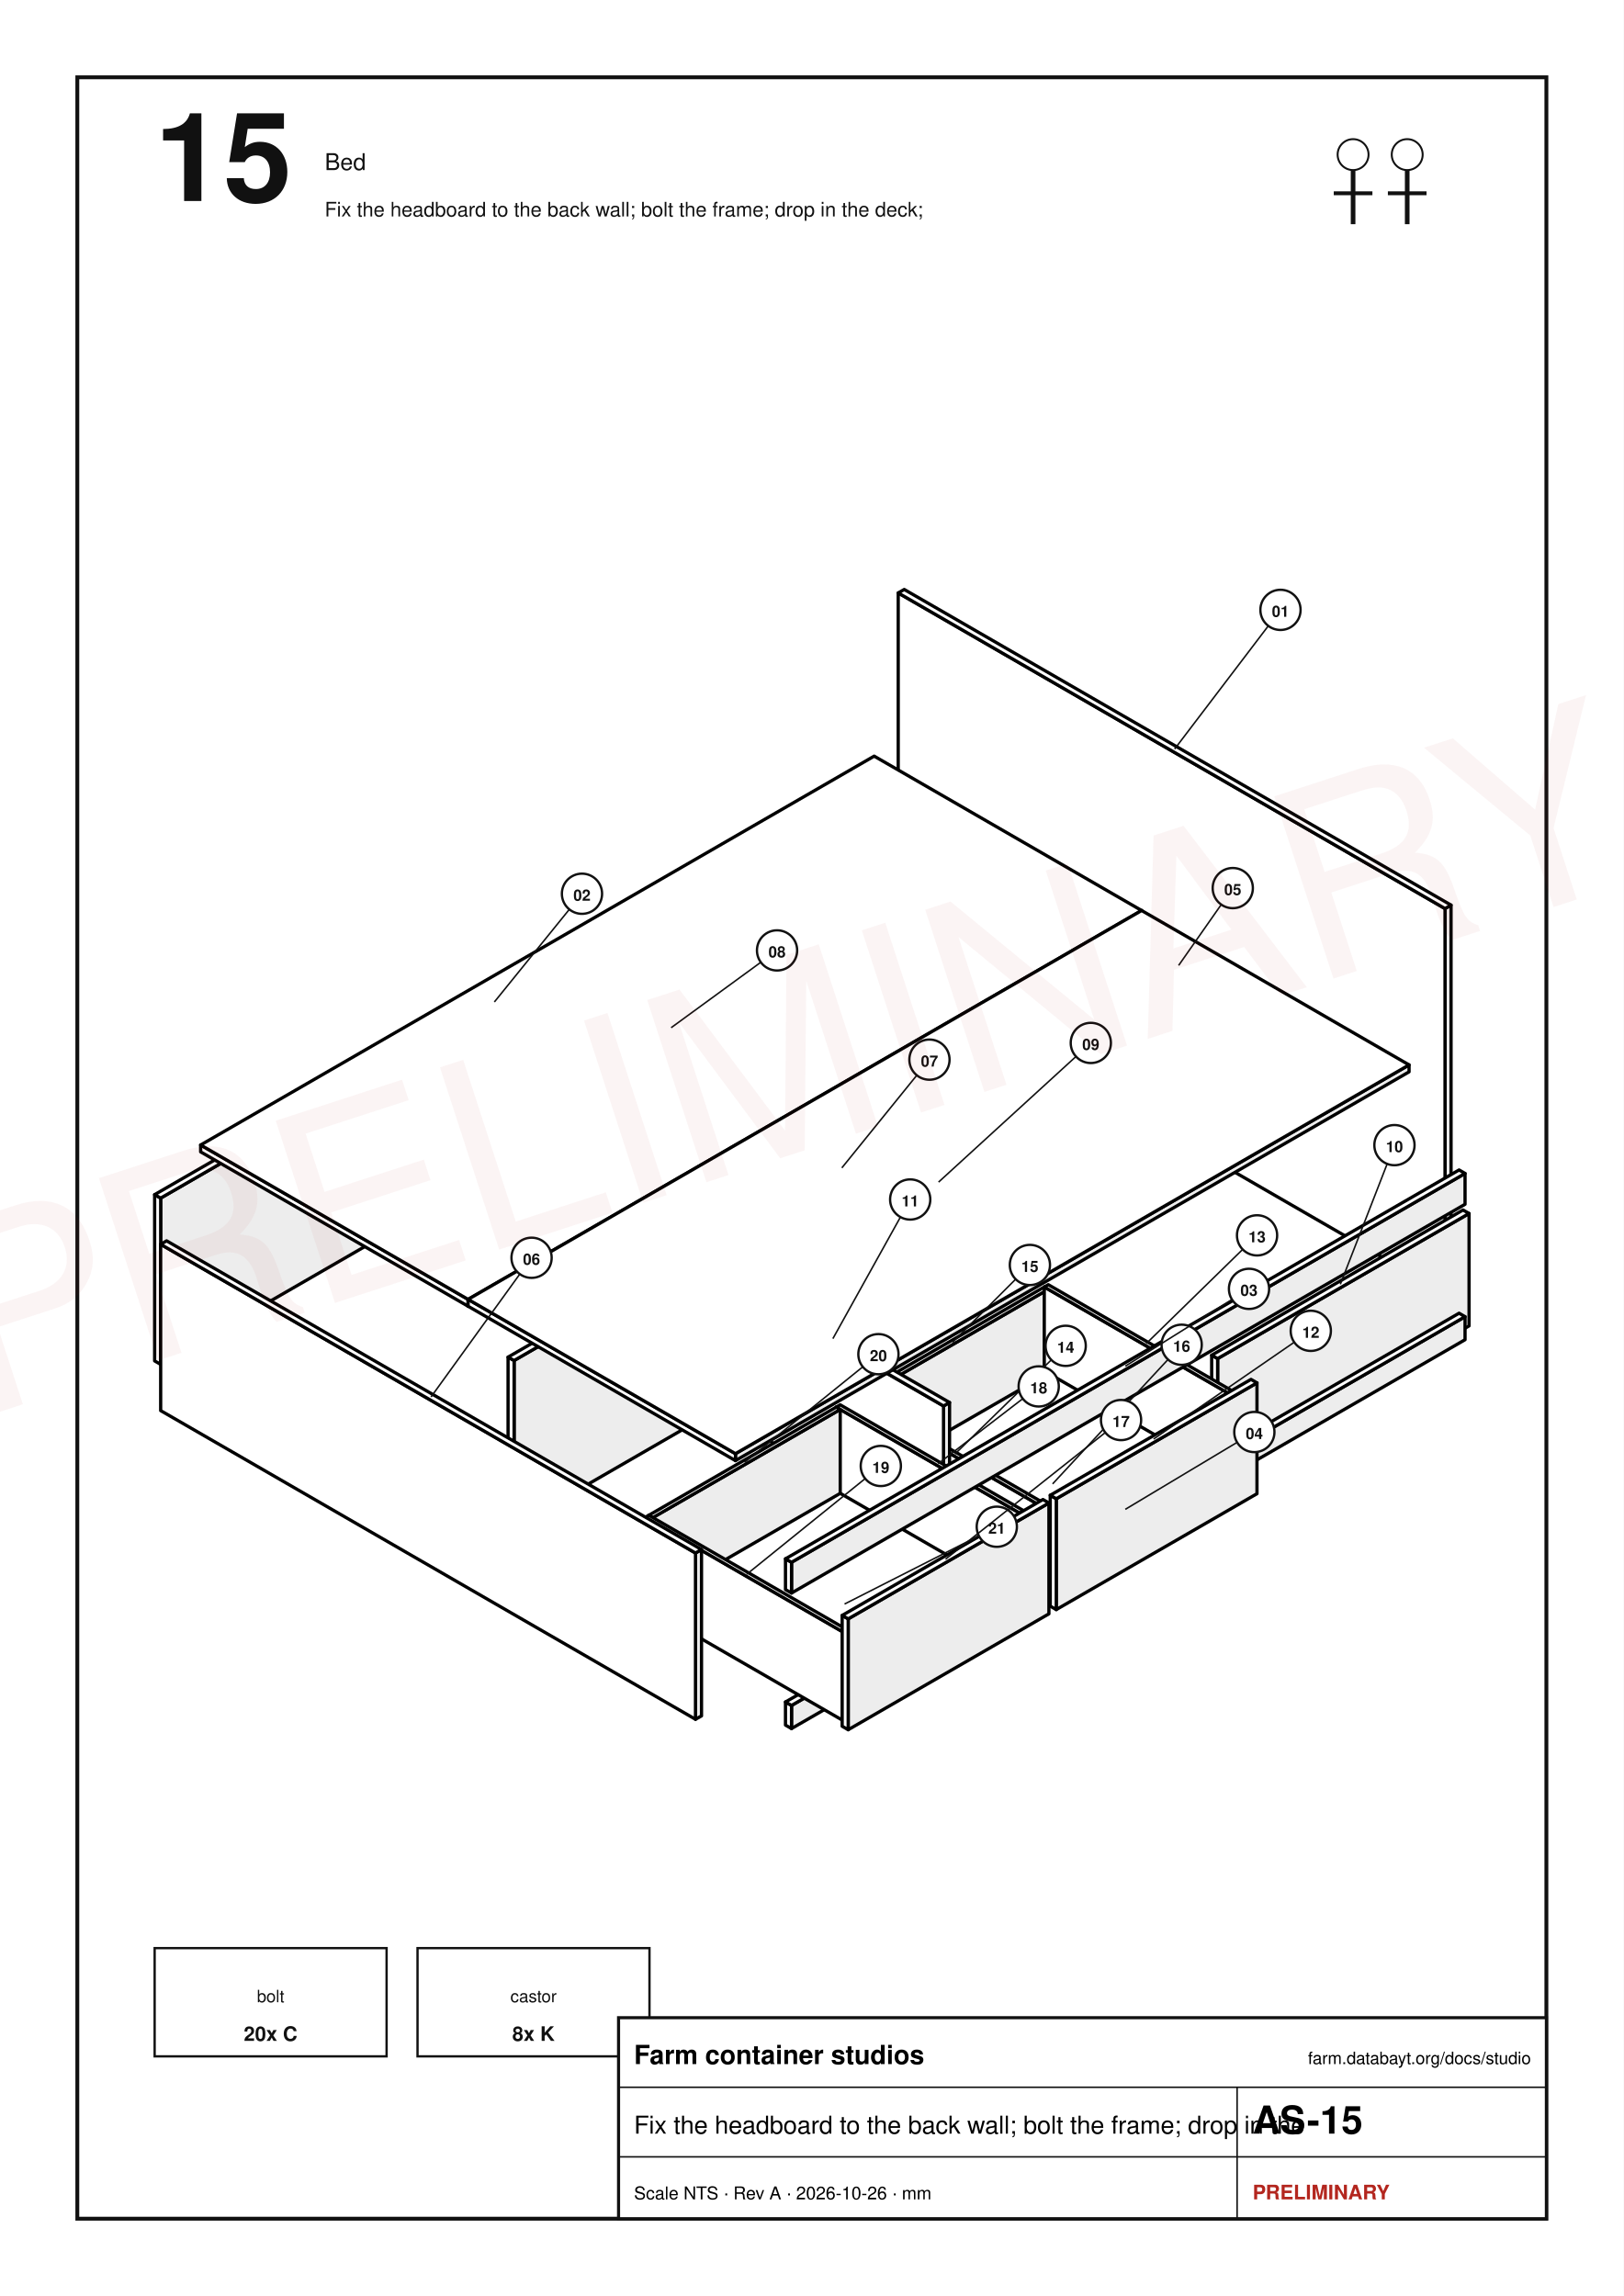
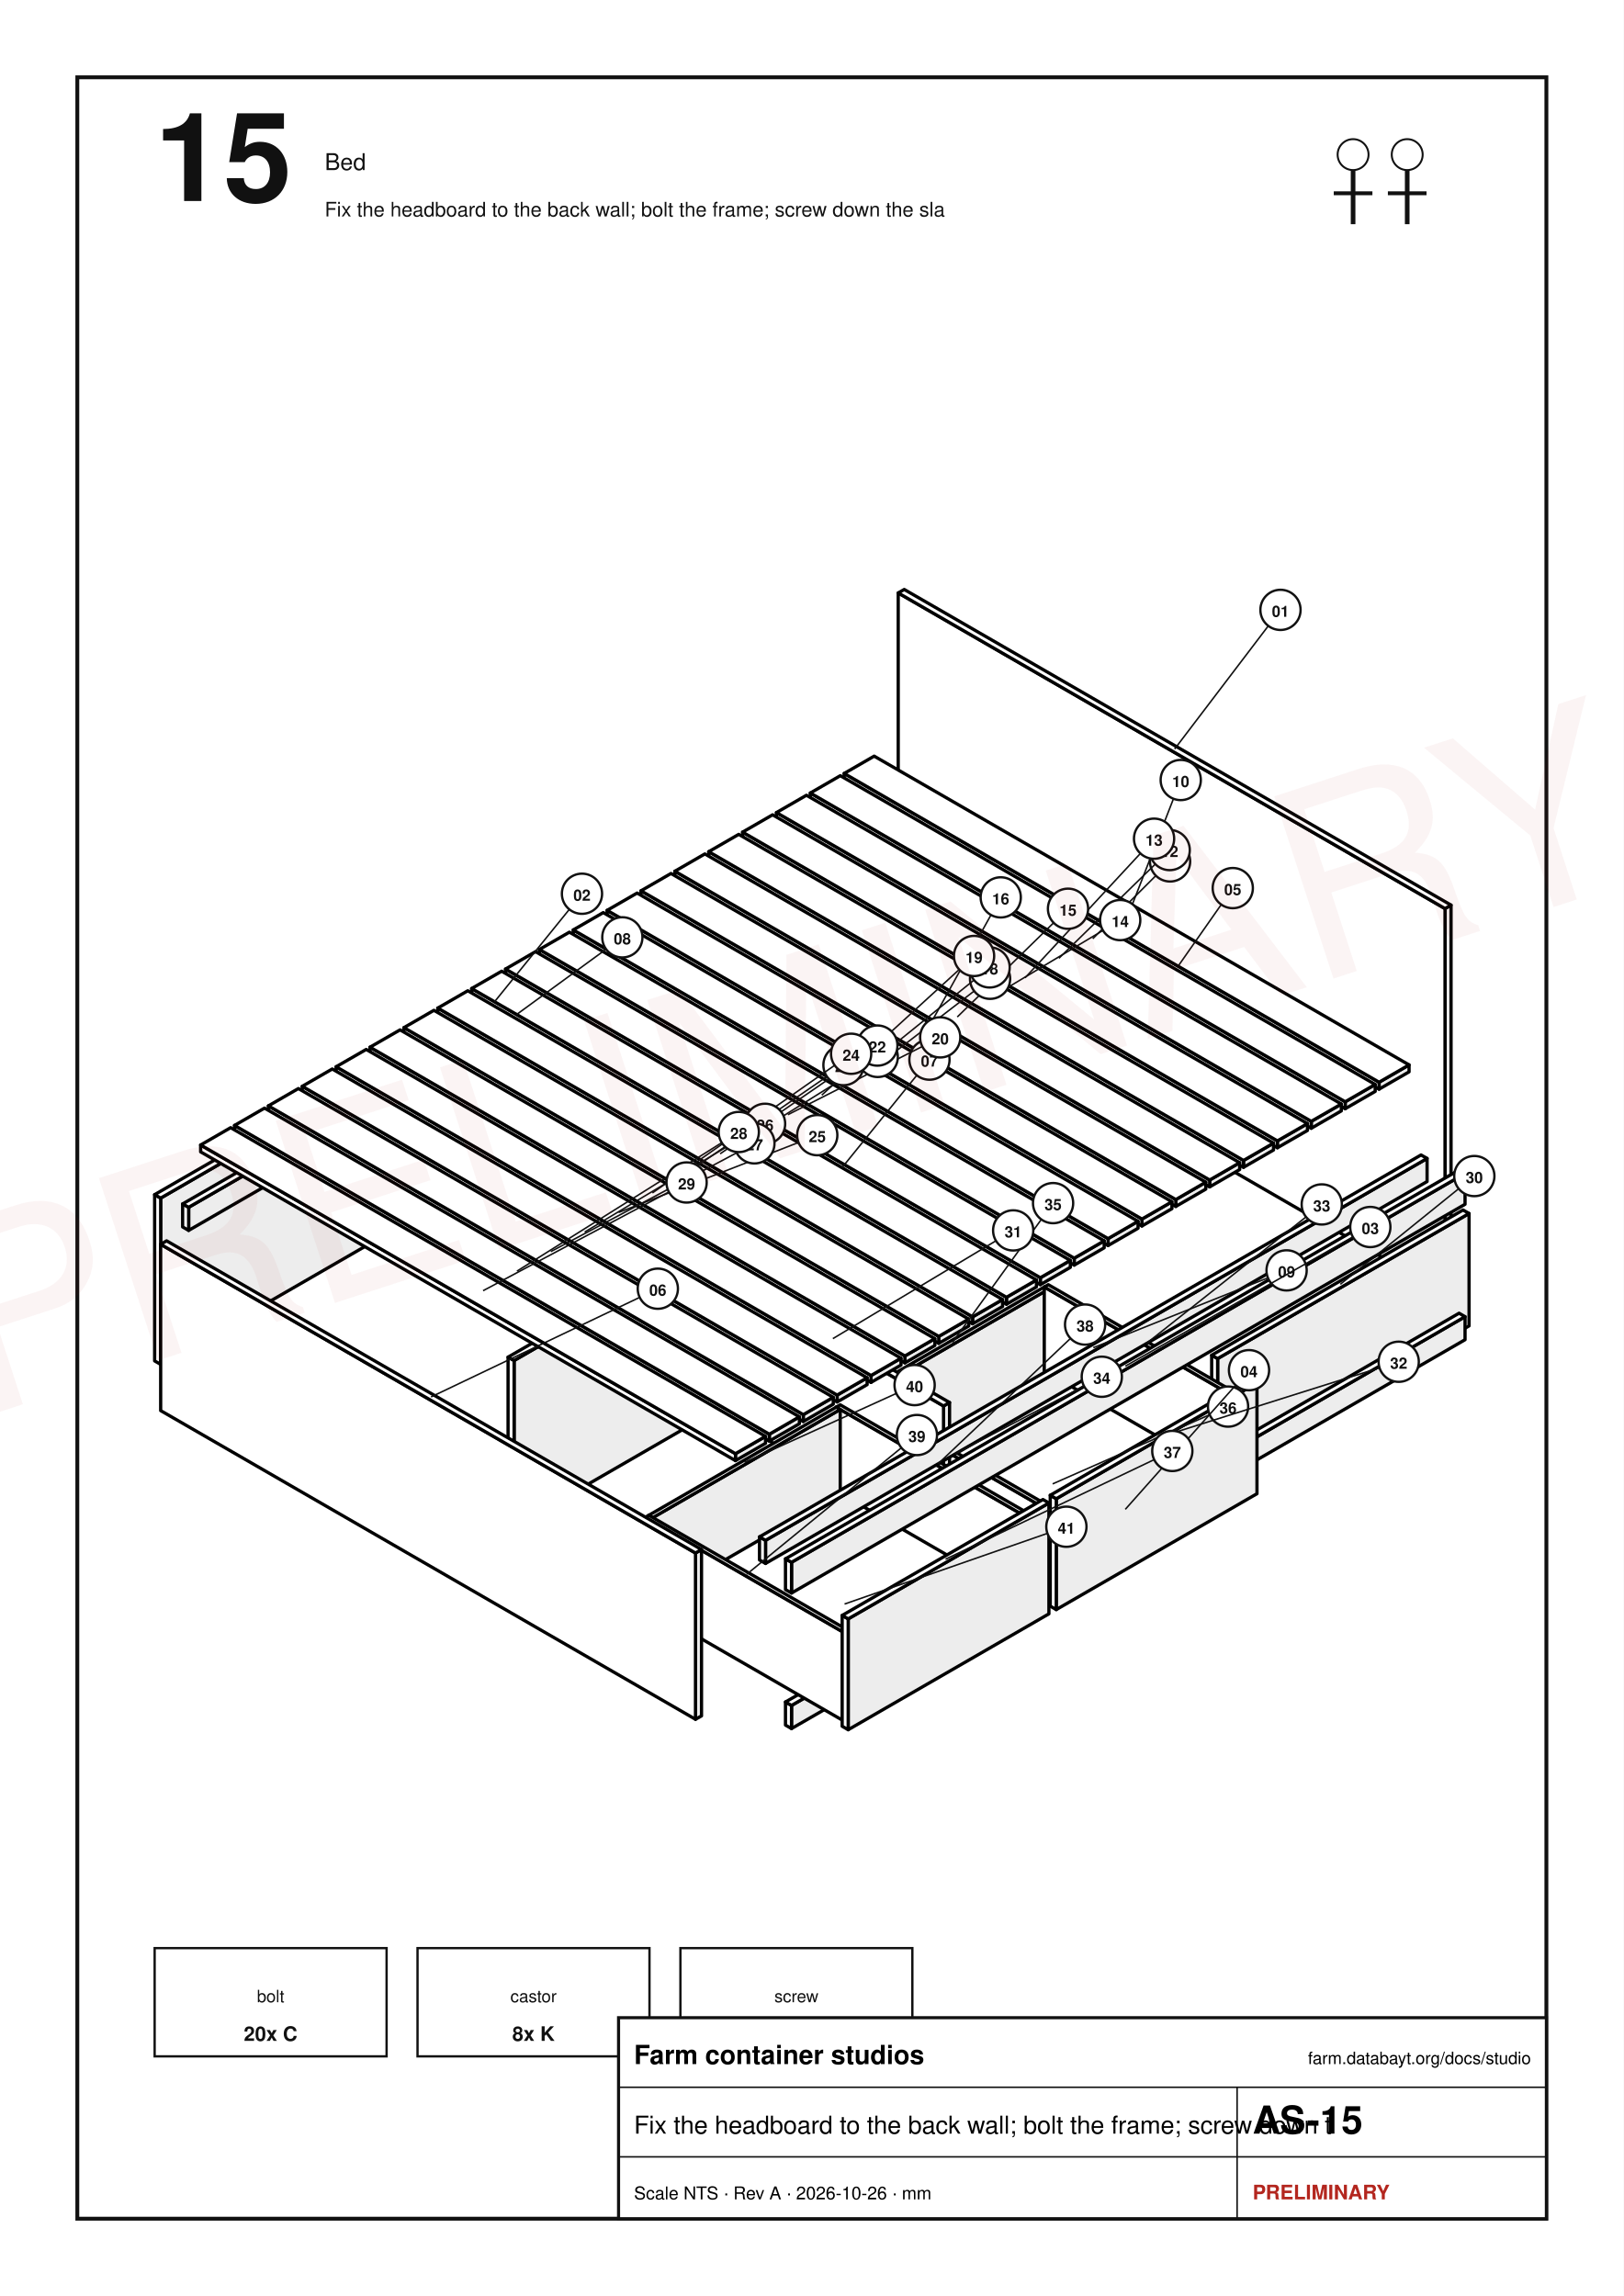
<svg xmlns="http://www.w3.org/2000/svg" width="210mm" height="297mm" viewBox="0 0 210 297" font-family="Helvetica, Arial, sans-serif">
  <rect x="0" y="0" width="210" height="297" fill="#fff" />
  <rect x="10" y="10" width="190" height="277" fill="none" stroke="#111" stroke-width="0.5" />
  <text x="20" y="26" font-size="16" text-anchor="start" font-weight="bold" fill="#111">15</text>
  <text x="42" y="22" font-size="3" text-anchor="start" font-weight="normal" fill="#111">Bed</text>
-   <text x="42" y="28" font-size="2.6" text-anchor="start" font-weight="normal" fill="#111">Fix the headboard to the back wall; bolt the frame; drop in the deck; </text>
+   <text x="42" y="28" font-size="2.6" text-anchor="start" font-weight="normal" fill="#111">Fix the headboard to the back wall; bolt the frame; screw down the sla</text>
  <circle cx="175" cy="20" r="2" fill="none" stroke="#111" stroke-width="0.25" />
  <line x1="175" y1="22" x2="175" y2="29" stroke="#111" stroke-width="0.6" />
  <line x1="172.5" y1="25" x2="177.5" y2="25" stroke="#111" stroke-width="0.5" />
  <circle cx="182" cy="20" r="2" fill="none" stroke="#111" stroke-width="0.25" />
  <line x1="182" y1="22" x2="182" y2="29" stroke="#111" stroke-width="0.6" />
  <line x1="179.5" y1="25" x2="184.5" y2="25" stroke="#111" stroke-width="0.5" />
  <polygon points="187.41,166.13 186.64,166.58 186.64,145.07 187.41,144.62" fill="#ededed" stroke="#000" stroke-width="0.42" stroke-linejoin="round" />
  <polygon points="117.46,126.65 186.64,166.58 186.64,145.07 117.46,105.13" fill="#ffffff" stroke="#000" stroke-width="0.42" stroke-linejoin="round" />
  <polygon points="118.24,104.68 187.41,144.62 186.64,145.07 117.46,105.13" fill="#ffffff" stroke="#000" stroke-width="0.42" stroke-linejoin="round" />
  <polygon points="107.89,126.2 20.78,176.49 20.78,154.98 107.89,104.68" fill="#ededed" stroke="#000" stroke-width="0.42" stroke-linejoin="round" />
  <polygon points="20,176.04 20.78,176.49 20.78,154.98 20,154.53" fill="#ffffff" stroke="#000" stroke-width="0.42" stroke-linejoin="round" />
  <polygon points="107.11,104.24 107.89,104.68 20.78,154.98 20,154.53" fill="#ffffff" stroke="#000" stroke-width="0.42" stroke-linejoin="round" />
  <polygon points="187.67,166.88 186.89,167.33 186.89,117.53 187.67,117.08" fill="#ededed" stroke="#000" stroke-width="0.42" stroke-linejoin="round" />
  <polygon points="116.17,126.5 186.89,167.33 186.89,117.53 116.17,76.7" fill="#ffffff" stroke="#000" stroke-width="0.42" stroke-linejoin="round" />
  <polygon points="116.95,76.25 187.67,117.08 186.89,117.53 116.17,76.7" fill="#ffffff" stroke="#000" stroke-width="0.42" stroke-linejoin="round" />
-   <polygon points="147.65,118.68 60.54,168.97 60.54,168.08 147.65,117.78" fill="#ededed" stroke="#000" stroke-width="0.42" stroke-linejoin="round" />
-   <polygon points="25.95,149 60.54,168.97 60.54,168.08 25.95,148.11" fill="#ffffff" stroke="#000" stroke-width="0.42" stroke-linejoin="round" />
-   <polygon points="113.06,97.81 147.65,117.78 60.54,168.08 25.95,148.11" fill="#ffffff" stroke="#000" stroke-width="0.42" stroke-linejoin="round" />
+   <polygon points="109.96,109.76 24.4,159.16 24.4,156.17 109.96,106.78" fill="#ededed" stroke="#000" stroke-width="0.42" stroke-linejoin="round" />
+   <polygon points="23.62,158.71 24.4,159.16 24.4,156.17 23.62,155.73" fill="#ffffff" stroke="#000" stroke-width="0.42" stroke-linejoin="round" />
+   <polygon points="109.18,106.33 109.96,106.78 24.4,156.17 23.62,155.73" fill="#ffffff" stroke="#000" stroke-width="0.42" stroke-linejoin="round" />
  <polygon points="152.05,148.11 66.49,197.51 66.49,175.99 152.05,126.6" fill="#ededed" stroke="#000" stroke-width="0.42" stroke-linejoin="round" />
  <polygon points="65.71,197.06 66.49,197.51 66.49,175.99 65.71,175.55" fill="#ffffff" stroke="#000" stroke-width="0.42" stroke-linejoin="round" />
  <polygon points="151.27,126.15 152.05,126.6 66.49,175.99 65.71,175.55" fill="#ffffff" stroke="#000" stroke-width="0.42" stroke-linejoin="round" />
+   <polygon points="182.24,138.65 178.36,140.89 178.36,139.99 182.24,137.75" fill="#ededed" stroke="#000" stroke-width="0.42" stroke-linejoin="round" />
+   <polygon points="109.18,100.95 178.36,140.89 178.36,139.99 109.18,100.05" fill="#ffffff" stroke="#000" stroke-width="0.42" stroke-linejoin="round" />
+   <polygon points="113.06,97.81 182.24,137.75 178.36,139.99 109.18,100.05" fill="#ffffff" stroke="#000" stroke-width="0.42" stroke-linejoin="round" />
+   <polygon points="177.86,141.18 173.98,143.42 173.98,142.52 177.86,140.28" fill="#ededed" stroke="#000" stroke-width="0.42" stroke-linejoin="round" />
+   <polygon points="104.8,103.48 173.98,143.42 173.98,142.52 104.8,102.58" fill="#ffffff" stroke="#000" stroke-width="0.42" stroke-linejoin="round" />
+   <polygon points="108.68,100.34 177.86,140.28 173.98,142.52 104.8,102.58" fill="#ffffff" stroke="#000" stroke-width="0.42" stroke-linejoin="round" />
+   <polygon points="173.48,143.7 169.59,145.95 169.59,145.05 173.48,142.81" fill="#ededed" stroke="#000" stroke-width="0.42" stroke-linejoin="round" />
+   <polygon points="100.42,106.01 169.59,145.95 169.59,145.05 100.42,105.11" fill="#ffffff" stroke="#000" stroke-width="0.42" stroke-linejoin="round" />
+   <polygon points="104.3,102.87 173.48,142.81 169.59,145.05 100.42,105.11" fill="#ffffff" stroke="#000" stroke-width="0.42" stroke-linejoin="round" />
+   <polygon points="169.1,146.23 165.21,148.47 165.21,147.58 169.1,145.34" fill="#ededed" stroke="#000" stroke-width="0.42" stroke-linejoin="round" />
+   <polygon points="96.04,108.54 165.21,148.47 165.21,147.58 96.04,107.64" fill="#ffffff" stroke="#000" stroke-width="0.42" stroke-linejoin="round" />
+   <polygon points="99.92,105.4 169.1,145.34 165.21,147.58 96.04,107.64" fill="#ffffff" stroke="#000" stroke-width="0.42" stroke-linejoin="round" />
+   <polygon points="164.71,148.76 160.83,151 160.83,150.11 164.71,147.87" fill="#ededed" stroke="#000" stroke-width="0.42" stroke-linejoin="round" />
+   <polygon points="91.66,111.07 160.83,151 160.83,150.11 91.66,110.17" fill="#ffffff" stroke="#000" stroke-width="0.42" stroke-linejoin="round" />
+   <polygon points="95.54,107.93 164.71,147.87 160.83,150.11 91.66,110.17" fill="#ffffff" stroke="#000" stroke-width="0.42" stroke-linejoin="round" />
+   <polygon points="160.33,151.29 156.45,153.53 156.45,152.64 160.33,150.4" fill="#ededed" stroke="#000" stroke-width="0.42" stroke-linejoin="round" />
+   <polygon points="87.28,113.6 156.45,153.53 156.45,152.64 87.28,112.7" fill="#ffffff" stroke="#000" stroke-width="0.42" stroke-linejoin="round" />
+   <polygon points="91.16,110.46 160.33,150.4 156.45,152.64 87.28,112.7" fill="#ffffff" stroke="#000" stroke-width="0.42" stroke-linejoin="round" />
+   <polygon points="155.95,153.82 152.07,156.06 152.07,155.17 155.95,152.92" fill="#ededed" stroke="#000" stroke-width="0.42" stroke-linejoin="round" />
+   <polygon points="82.9,116.13 152.07,156.06 152.07,155.17 82.9,115.23" fill="#ffffff" stroke="#000" stroke-width="0.42" stroke-linejoin="round" />
+   <polygon points="86.78,112.99 155.95,152.92 152.07,155.17 82.9,115.23" fill="#ffffff" stroke="#000" stroke-width="0.42" stroke-linejoin="round" />
+   <polygon points="151.57,156.35 147.69,158.59 147.69,157.69 151.57,155.45" fill="#ededed" stroke="#000" stroke-width="0.42" stroke-linejoin="round" />
+   <polygon points="78.52,118.65 147.69,158.59 147.69,157.69 78.52,117.76" fill="#ffffff" stroke="#000" stroke-width="0.42" stroke-linejoin="round" />
+   <polygon points="82.4,115.52 151.57,155.45 147.69,157.69 78.52,117.76" fill="#ffffff" stroke="#000" stroke-width="0.42" stroke-linejoin="round" />
+   <polygon points="147.19,158.88 143.31,161.12 143.31,160.22 147.19,157.98" fill="#ededed" stroke="#000" stroke-width="0.42" stroke-linejoin="round" />
+   <polygon points="74.14,121.18 143.31,161.12 143.31,160.22 74.14,120.29" fill="#ffffff" stroke="#000" stroke-width="0.42" stroke-linejoin="round" />
+   <polygon points="78.02,118.05 147.19,157.98 143.31,160.22 74.14,120.29" fill="#ffffff" stroke="#000" stroke-width="0.42" stroke-linejoin="round" />
+   <polygon points="142.81,161.41 138.93,163.65 138.93,162.75 142.81,160.51" fill="#ededed" stroke="#000" stroke-width="0.42" stroke-linejoin="round" />
+   <polygon points="69.76,123.71 138.93,163.65 138.93,162.75 69.76,122.82" fill="#ffffff" stroke="#000" stroke-width="0.42" stroke-linejoin="round" />
+   <polygon points="73.64,120.58 142.81,160.51 138.93,162.75 69.76,122.82" fill="#ffffff" stroke="#000" stroke-width="0.42" stroke-linejoin="round" />
+   <polygon points="138.43,163.94 134.55,166.18 134.55,165.28 138.43,163.04" fill="#ededed" stroke="#000" stroke-width="0.42" stroke-linejoin="round" />
+   <polygon points="65.38,126.24 134.55,166.18 134.55,165.28 65.38,125.35" fill="#ffffff" stroke="#000" stroke-width="0.42" stroke-linejoin="round" />
+   <polygon points="69.26,123.1 138.43,163.04 134.55,165.28 65.38,125.35" fill="#ffffff" stroke="#000" stroke-width="0.42" stroke-linejoin="round" />
  <polygon points="190,171.51 157.48,190.29 157.48,175.74 190,156.97" fill="#ededed" stroke="#000" stroke-width="0.42" stroke-linejoin="round" />
  <polygon points="156.71,189.84 157.48,190.29 157.48,175.74 156.71,175.3" fill="#ffffff" stroke="#000" stroke-width="0.42" stroke-linejoin="round" />
  <polygon points="189.22,156.52 190,156.97 157.48,175.74 156.71,175.3" fill="#ffffff" stroke="#000" stroke-width="0.42" stroke-linejoin="round" />
  <polygon points="135.58,178.23 111.34,192.23 111.34,180.77 135.58,166.78" fill="#ededed" stroke="#000" stroke-width="0.42" stroke-linejoin="round" />
  <polygon points="110.82,191.93 111.34,192.23 111.34,180.77 110.82,180.48" fill="#ffffff" stroke="#000" stroke-width="0.42" stroke-linejoin="round" />
  <polygon points="135.06,166.48 135.58,166.78 111.34,180.77 110.82,180.48" fill="#ffffff" stroke="#000" stroke-width="0.42" stroke-linejoin="round" />
+   <polygon points="134.05,166.47 130.17,168.71 130.17,167.81 134.05,165.57" fill="#ededed" stroke="#000" stroke-width="0.42" stroke-linejoin="round" />
+   <polygon points="61,128.77 130.17,168.71 130.17,167.81 61,127.87" fill="#ffffff" stroke="#000" stroke-width="0.42" stroke-linejoin="round" />
+   <polygon points="64.88,125.63 134.05,165.57 130.17,167.81 61,127.87" fill="#ffffff" stroke="#000" stroke-width="0.42" stroke-linejoin="round" />
+   <polygon points="129.67,169 125.79,171.24 125.79,170.34 129.67,168.1" fill="#ededed" stroke="#000" stroke-width="0.42" stroke-linejoin="round" />
+   <polygon points="56.62,131.3 125.79,171.24 125.79,170.34 56.62,130.4" fill="#ffffff" stroke="#000" stroke-width="0.42" stroke-linejoin="round" />
+   <polygon points="60.5,128.16 129.67,168.1 125.79,170.34 56.62,130.4" fill="#ffffff" stroke="#000" stroke-width="0.42" stroke-linejoin="round" />
  <polygon points="161.45,192.58 160.93,192.88 160.93,181.42 161.45,181.12" fill="#ededed" stroke="#000" stroke-width="0.42" stroke-linejoin="round" />
  <polygon points="135.06,177.94 160.93,192.88 160.93,181.42 135.06,166.48" fill="#ffffff" stroke="#000" stroke-width="0.42" stroke-linejoin="round" />
  <polygon points="135.58,166.18 161.45,181.12 160.93,181.42 135.06,166.48" fill="#ffffff" stroke="#000" stroke-width="0.42" stroke-linejoin="round" />
  <polygon points="160.93,192.88 136.7,206.87 136.7,206.27 160.93,192.28" fill="#ededed" stroke="#000" stroke-width="0.42" stroke-linejoin="round" />
  <polygon points="111.34,192.23 136.7,206.87 136.7,206.27 111.34,191.63" fill="#ffffff" stroke="#000" stroke-width="0.42" stroke-linejoin="round" />
  <polygon points="135.58,177.64 160.93,192.28 136.7,206.27 111.34,191.63" fill="#ffffff" stroke="#000" stroke-width="0.42" stroke-linejoin="round" />
+   <polygon points="125.29,171.53 121.41,173.77 121.41,172.87 125.29,170.63" fill="#ededed" stroke="#000" stroke-width="0.42" stroke-linejoin="round" />
+   <polygon points="52.24,133.83 121.41,173.77 121.41,172.87 52.24,132.93" fill="#ffffff" stroke="#000" stroke-width="0.42" stroke-linejoin="round" />
+   <polygon points="56.12,130.69 125.29,170.63 121.41,172.87 52.24,132.93" fill="#ffffff" stroke="#000" stroke-width="0.42" stroke-linejoin="round" />
  <polygon points="189.48,173.3 102.37,223.6 102.37,220.61 189.48,170.32" fill="#ededed" stroke="#000" stroke-width="0.42" stroke-linejoin="round" />
  <polygon points="101.59,223.15 102.37,223.6 102.37,220.61 101.59,220.16" fill="#ffffff" stroke="#000" stroke-width="0.42" stroke-linejoin="round" />
  <polygon points="188.71,169.87 189.48,170.32 102.37,220.61 101.59,220.16" fill="#ffffff" stroke="#000" stroke-width="0.42" stroke-linejoin="round" />
  <polygon points="136.7,206.87 136.18,207.17 136.18,195.71 136.7,195.41" fill="#ededed" stroke="#000" stroke-width="0.42" stroke-linejoin="round" />
  <polygon points="110.3,192.23 136.18,207.17 136.18,195.71 110.3,180.77" fill="#ffffff" stroke="#000" stroke-width="0.42" stroke-linejoin="round" />
  <polygon points="110.82,180.48 136.7,195.41 136.18,195.71 110.3,180.77" fill="#ffffff" stroke="#000" stroke-width="0.42" stroke-linejoin="round" />
  <polygon points="122.81,198.95 122.03,199.4 122.03,181.87 122.81,181.42" fill="#ededed" stroke="#000" stroke-width="0.42" stroke-linejoin="round" />
  <polygon points="92.62,182.42 122.03,199.4 122.03,181.87 92.62,164.89" fill="#ffffff" stroke="#000" stroke-width="0.42" stroke-linejoin="round" />
  <polygon points="93.4,164.44 122.81,181.42 122.03,181.87 92.62,164.89" fill="#ffffff" stroke="#000" stroke-width="0.42" stroke-linejoin="round" />
+   <polygon points="120.91,174.05 117.03,176.3 117.03,175.4 120.91,173.16" fill="#ededed" stroke="#000" stroke-width="0.42" stroke-linejoin="round" />
+   <polygon points="47.85,136.36 117.03,176.3 117.03,175.4 47.85,135.46" fill="#ffffff" stroke="#000" stroke-width="0.42" stroke-linejoin="round" />
+   <polygon points="51.74,133.22 120.91,173.16 117.03,175.4 47.85,135.46" fill="#ffffff" stroke="#000" stroke-width="0.42" stroke-linejoin="round" />
+   <polygon points="116.53,176.58 112.65,178.82 112.65,177.93 116.53,175.69" fill="#ededed" stroke="#000" stroke-width="0.42" stroke-linejoin="round" />
+   <polygon points="43.47,138.89 112.65,178.82 112.65,177.93 43.47,137.99" fill="#ffffff" stroke="#000" stroke-width="0.42" stroke-linejoin="round" />
+   <polygon points="47.36,135.75 116.53,175.69 112.65,177.93 43.47,137.99" fill="#ffffff" stroke="#000" stroke-width="0.42" stroke-linejoin="round" />
+   <polygon points="112.15,179.11 108.27,181.35 108.27,180.46 112.15,178.22" fill="#ededed" stroke="#000" stroke-width="0.42" stroke-linejoin="round" />
+   <polygon points="39.09,141.42 108.27,181.35 108.27,180.46 39.09,140.52" fill="#ffffff" stroke="#000" stroke-width="0.42" stroke-linejoin="round" />
+   <polygon points="42.97,138.28 112.15,178.22 108.27,180.46 39.09,140.52" fill="#ffffff" stroke="#000" stroke-width="0.42" stroke-linejoin="round" />
  <polygon points="134.54,208.11 134.02,208.41 134.02,196.96 134.54,196.66" fill="#ededed" stroke="#000" stroke-width="0.42" stroke-linejoin="round" />
  <polygon points="108.15,193.47 134.02,208.41 134.02,196.96 108.15,182.02" fill="#ffffff" stroke="#000" stroke-width="0.42" stroke-linejoin="round" />
  <polygon points="108.67,181.72 134.54,196.66 134.02,196.96 108.15,182.02" fill="#ffffff" stroke="#000" stroke-width="0.42" stroke-linejoin="round" />
  <polygon points="108.67,193.77 84.43,207.76 84.43,196.31 108.67,182.32" fill="#ededed" stroke="#000" stroke-width="0.42" stroke-linejoin="round" />
  <polygon points="83.91,207.47 84.43,207.76 84.43,196.31 83.91,196.01" fill="#ffffff" stroke="#000" stroke-width="0.42" stroke-linejoin="round" />
  <polygon points="108.15,182.02 108.67,182.32 84.43,196.31 83.91,196.01" fill="#ffffff" stroke="#000" stroke-width="0.42" stroke-linejoin="round" />
-   <polygon points="182.24,138.65 95.12,188.94 95.12,188.04 182.24,137.75" fill="#ededed" stroke="#000" stroke-width="0.42" stroke-linejoin="round" />
-   <polygon points="60.54,168.97 95.12,188.94 95.12,188.04 60.54,168.08" fill="#ffffff" stroke="#000" stroke-width="0.42" stroke-linejoin="round" />
-   <polygon points="147.65,117.78 182.24,137.75 95.12,188.04 60.54,168.08" fill="#ffffff" stroke="#000" stroke-width="0.42" stroke-linejoin="round" />
+   <polygon points="107.77,181.64 103.89,183.88 103.89,182.99 107.77,180.75" fill="#ededed" stroke="#000" stroke-width="0.42" stroke-linejoin="round" />
+   <polygon points="34.71,143.95 103.89,183.88 103.89,182.99 34.71,143.05" fill="#ffffff" stroke="#000" stroke-width="0.42" stroke-linejoin="round" />
+   <polygon points="38.59,140.81 107.77,180.75 103.89,182.99 34.71,143.05" fill="#ffffff" stroke="#000" stroke-width="0.42" stroke-linejoin="round" />
+   <polygon points="103.39,184.17 99.5,186.41 99.5,185.52 103.39,183.27" fill="#ededed" stroke="#000" stroke-width="0.42" stroke-linejoin="round" />
+   <polygon points="30.33,146.47 99.5,186.41 99.5,185.52 30.33,145.58" fill="#ffffff" stroke="#000" stroke-width="0.42" stroke-linejoin="round" />
+   <polygon points="34.21,143.34 103.39,183.27 99.5,185.52 30.33,145.58" fill="#ffffff" stroke="#000" stroke-width="0.42" stroke-linejoin="round" />
  <polygon points="134.02,208.41 109.79,222.4 109.79,221.81 134.02,207.81" fill="#ededed" stroke="#000" stroke-width="0.42" stroke-linejoin="round" />
  <polygon points="84.43,207.76 109.79,222.4 109.79,221.81 84.43,207.17" fill="#ffffff" stroke="#000" stroke-width="0.42" stroke-linejoin="round" />
  <polygon points="108.67,193.17 134.02,207.81 109.79,221.81 84.43,207.17" fill="#ffffff" stroke="#000" stroke-width="0.42" stroke-linejoin="round" />
+   <polygon points="99.01,186.7 95.12,188.94 95.12,188.04 99.01,185.8" fill="#ededed" stroke="#000" stroke-width="0.42" stroke-linejoin="round" />
+   <polygon points="25.95,149 95.12,188.94 95.12,188.04 25.95,148.11" fill="#ffffff" stroke="#000" stroke-width="0.42" stroke-linejoin="round" />
+   <polygon points="29.83,145.87 99.01,185.8 95.12,188.04 25.95,148.11" fill="#ffffff" stroke="#000" stroke-width="0.42" stroke-linejoin="round" />
  <polygon points="109.79,222.4 109.27,222.7 109.27,211.25 109.79,210.95" fill="#ededed" stroke="#000" stroke-width="0.42" stroke-linejoin="round" />
  <polygon points="83.39,207.76 109.27,222.7 109.27,211.25 83.39,196.31" fill="#ffffff" stroke="#000" stroke-width="0.42" stroke-linejoin="round" />
  <polygon points="83.91,196.01 109.79,210.95 109.27,211.25 83.39,196.31" fill="#ffffff" stroke="#000" stroke-width="0.42" stroke-linejoin="round" />
+   <polygon points="184.57,152.84 99.01,202.24 99.01,199.25 184.57,149.85" fill="#ededed" stroke="#000" stroke-width="0.42" stroke-linejoin="round" />
+   <polygon points="98.23,201.79 99.01,202.24 99.01,199.25 98.23,198.8" fill="#ffffff" stroke="#000" stroke-width="0.42" stroke-linejoin="round" />
+   <polygon points="183.79,149.4 184.57,149.85 99.01,199.25 98.23,198.8" fill="#ffffff" stroke="#000" stroke-width="0.42" stroke-linejoin="round" />
  <polygon points="90.73,221.96 89.95,222.4 89.95,200.89 90.73,200.44" fill="#ededed" stroke="#000" stroke-width="0.42" stroke-linejoin="round" />
  <polygon points="20.78,182.47 89.95,222.4 89.95,200.89 20.78,160.96" fill="#ffffff" stroke="#000" stroke-width="0.42" stroke-linejoin="round" />
  <polygon points="21.55,160.51 90.73,200.44 89.95,200.89 20.78,160.96" fill="#ffffff" stroke="#000" stroke-width="0.42" stroke-linejoin="round" />
  <polygon points="189.48,155.78 102.37,206.07 102.37,202.09 189.48,151.79" fill="#ededed" stroke="#000" stroke-width="0.42" stroke-linejoin="round" />
  <polygon points="101.59,205.62 102.37,206.07 102.37,202.09 101.59,201.64" fill="#ffffff" stroke="#000" stroke-width="0.42" stroke-linejoin="round" />
  <polygon points="188.71,151.34 189.48,151.79 102.37,202.09 101.59,201.64" fill="#ffffff" stroke="#000" stroke-width="0.42" stroke-linejoin="round" />
  <polygon points="162.57,193.22 136.61,208.21 136.61,193.87 162.57,178.88" fill="#ededed" stroke="#000" stroke-width="0.42" stroke-linejoin="round" />
  <polygon points="135.83,207.76 136.61,208.21 136.61,193.87 135.83,193.42" fill="#ffffff" stroke="#000" stroke-width="0.42" stroke-linejoin="round" />
  <polygon points="161.8,178.43 162.57,178.88 136.61,193.87 135.83,193.42" fill="#ffffff" stroke="#000" stroke-width="0.42" stroke-linejoin="round" />
  <polygon points="135.66,208.76 109.7,223.75 109.7,209.41 135.66,194.42" fill="#ededed" stroke="#000" stroke-width="0.42" stroke-linejoin="round" />
  <polygon points="108.92,223.3 109.7,223.75 109.7,209.41 108.92,208.96" fill="#ffffff" stroke="#000" stroke-width="0.42" stroke-linejoin="round" />
  <polygon points="134.89,193.97 135.66,194.42 109.7,209.41 108.92,208.96" fill="#ffffff" stroke="#000" stroke-width="0.42" stroke-linejoin="round" />
  <line x1="152.44" y1="124.88" x2="159.44" y2="114.88" stroke="#111" stroke-width="0.2" />
  <circle cx="159.44" cy="114.88" r="2.6" fill="#fff" stroke="#111" stroke-width="0.3" />
  <text x="159.44" y="115.78" font-size="2" text-anchor="middle" font-weight="bold" fill="#111">05</text>
  <line x1="63.94" y1="129.61" x2="75.27" y2="115.61" stroke="#111" stroke-width="0.2" />
  <circle cx="75.27" cy="115.61" r="2.6" fill="#fff" stroke="#111" stroke-width="0.3" />
  <text x="75.27" y="116.51" font-size="2" text-anchor="middle" font-weight="bold" fill="#111">02</text>
  <line x1="151.92" y1="96.89" x2="165.61" y2="78.89" stroke="#111" stroke-width="0.2" />
  <circle cx="165.61" cy="78.89" r="2.6" fill="#fff" stroke="#111" stroke-width="0.3" />
  <text x="165.61" y="79.79" font-size="2" text-anchor="middle" font-weight="bold" fill="#111">01</text>
-   <line x1="86.8" y1="132.94" x2="100.5" y2="122.94" stroke="#111" stroke-width="0.2" />
-   <circle cx="100.5" cy="122.94" r="2.6" fill="#fff" stroke="#111" stroke-width="0.3" />
-   <text x="100.5" y="123.84" font-size="2" text-anchor="middle" font-weight="bold" fill="#111">08</text>
+   <line x1="66.79" y1="131.25" x2="80.49" y2="121.25" stroke="#111" stroke-width="0.2" />
+   <circle cx="80.49" cy="121.25" r="2.6" fill="#fff" stroke="#111" stroke-width="0.3" />
+   <text x="80.49" y="122.15" font-size="2" text-anchor="middle" font-weight="bold" fill="#111">08</text>
  <line x1="108.88" y1="151.07" x2="120.21" y2="137.07" stroke="#111" stroke-width="0.2" />
  <circle cx="120.21" cy="137.07" r="2.6" fill="#fff" stroke="#111" stroke-width="0.3" />
  <text x="120.21" y="137.97" font-size="2" text-anchor="middle" font-weight="bold" fill="#111">07</text>
-   <line x1="173.35" y1="166.13" x2="180.35" y2="148.13" stroke="#111" stroke-width="0.2" />
-   <circle cx="180.35" cy="148.13" r="2.6" fill="#fff" stroke="#111" stroke-width="0.3" />
-   <text x="180.35" y="149.03" font-size="2" text-anchor="middle" font-weight="bold" fill="#111">10</text>
-   <line x1="123.2" y1="173.63" x2="133.2" y2="163.63" stroke="#111" stroke-width="0.2" />
-   <circle cx="133.2" cy="163.63" r="2.6" fill="#fff" stroke="#111" stroke-width="0.3" />
-   <text x="133.2" y="164.53" font-size="2" text-anchor="middle" font-weight="bold" fill="#111">15</text>
-   <line x1="148.25" y1="173.8" x2="162.58" y2="159.8" stroke="#111" stroke-width="0.2" />
-   <circle cx="162.58" cy="159.8" r="2.6" fill="#fff" stroke="#111" stroke-width="0.3" />
-   <text x="162.58" y="160.7" font-size="2" text-anchor="middle" font-weight="bold" fill="#111">13</text>
-   <line x1="136.14" y1="191.95" x2="152.83" y2="173.95" stroke="#111" stroke-width="0.2" />
-   <circle cx="152.83" cy="173.95" r="2.6" fill="#fff" stroke="#111" stroke-width="0.3" />
-   <text x="152.83" y="174.85" font-size="2" text-anchor="middle" font-weight="bold" fill="#111">16</text>
-   <line x1="145.54" y1="195.24" x2="162.23" y2="185.24" stroke="#111" stroke-width="0.2" />
-   <circle cx="162.23" cy="185.24" r="2.6" fill="#fff" stroke="#111" stroke-width="0.3" />
-   <text x="162.23" y="186.14" font-size="2" text-anchor="middle" font-weight="bold" fill="#111">04</text>
-   <line x1="123.5" y1="188.09" x2="137.83" y2="174.09" stroke="#111" stroke-width="0.2" />
-   <circle cx="137.83" cy="174.09" r="2.6" fill="#fff" stroke="#111" stroke-width="0.3" />
-   <text x="137.83" y="174.99" font-size="2" text-anchor="middle" font-weight="bold" fill="#111">14</text>
-   <line x1="107.72" y1="173.16" x2="117.72" y2="155.16" stroke="#111" stroke-width="0.2" />
-   <circle cx="117.72" cy="155.16" r="2.6" fill="#fff" stroke="#111" stroke-width="0.3" />
-   <text x="117.72" y="156.06" font-size="2" text-anchor="middle" font-weight="bold" fill="#111">11</text>
-   <line x1="121.34" y1="189.34" x2="134.34" y2="179.34" stroke="#111" stroke-width="0.2" />
-   <circle cx="134.34" cy="179.34" r="2.6" fill="#fff" stroke="#111" stroke-width="0.3" />
-   <text x="134.34" y="180.24" font-size="2" text-anchor="middle" font-weight="bold" fill="#111">18</text>
-   <line x1="96.29" y1="189.17" x2="113.61" y2="175.17" stroke="#111" stroke-width="0.2" />
-   <circle cx="113.61" cy="175.17" r="2.6" fill="#fff" stroke="#111" stroke-width="0.3" />
-   <text x="113.61" y="176.07" font-size="2" text-anchor="middle" font-weight="bold" fill="#111">20</text>
-   <line x1="121.39" y1="152.91" x2="141.08" y2="134.91" stroke="#111" stroke-width="0.2" />
-   <circle cx="141.08" cy="134.91" r="2.6" fill="#fff" stroke="#111" stroke-width="0.3" />
-   <text x="141.08" y="135.81" font-size="2" text-anchor="middle" font-weight="bold" fill="#111">09</text>
-   <line x1="109.23" y1="207.49" x2="128.92" y2="197.49" stroke="#111" stroke-width="0.2" />
-   <circle cx="128.92" cy="197.49" r="2.6" fill="#fff" stroke="#111" stroke-width="0.3" />
-   <text x="128.92" y="198.39" font-size="2" text-anchor="middle" font-weight="bold" fill="#111">21</text>
-   <line x1="96.59" y1="203.63" x2="113.92" y2="189.63" stroke="#111" stroke-width="0.2" />
-   <circle cx="113.92" cy="189.63" r="2.6" fill="#fff" stroke="#111" stroke-width="0.3" />
-   <text x="113.92" y="190.53" font-size="2" text-anchor="middle" font-weight="bold" fill="#111">19</text>
-   <line x1="55.75" y1="180.7" x2="68.75" y2="162.7" stroke="#111" stroke-width="0.2" />
-   <circle cx="68.75" cy="162.7" r="2.6" fill="#fff" stroke="#111" stroke-width="0.3" />
-   <text x="68.75" y="163.6" font-size="2" text-anchor="middle" font-weight="bold" fill="#111">06</text>
-   <line x1="145.54" y1="176.72" x2="161.54" y2="166.72" stroke="#111" stroke-width="0.2" />
-   <circle cx="161.54" cy="166.72" r="2.6" fill="#fff" stroke="#111" stroke-width="0.3" />
-   <text x="161.54" y="167.62" font-size="2" text-anchor="middle" font-weight="bold" fill="#111">03</text>
-   <line x1="149.2" y1="186.15" x2="169.53" y2="172.15" stroke="#111" stroke-width="0.2" />
-   <circle cx="169.53" cy="172.15" r="2.6" fill="#fff" stroke="#111" stroke-width="0.3" />
-   <text x="169.53" y="173.05" font-size="2" text-anchor="middle" font-weight="bold" fill="#111">12</text>
-   <line x1="122.29" y1="201.69" x2="144.99" y2="183.69" stroke="#111" stroke-width="0.2" />
-   <circle cx="144.99" cy="183.69" r="2.6" fill="#fff" stroke="#111" stroke-width="0.3" />
-   <text x="144.99" y="184.59" font-size="2" text-anchor="middle" font-weight="bold" fill="#111">17</text>
+   <line x1="145.71" y1="118.9" x2="152.71" y2="100.9" stroke="#111" stroke-width="0.2" />
+   <circle cx="152.71" cy="100.9" r="2.6" fill="#fff" stroke="#111" stroke-width="0.3" />
+   <text x="152.71" y="101.8" font-size="2" text-anchor="middle" font-weight="bold" fill="#111">10</text>
+   <line x1="141.33" y1="121.43" x2="151.33" y2="111.43" stroke="#111" stroke-width="0.2" />
+   <circle cx="151.33" cy="111.43" r="2.6" fill="#fff" stroke="#111" stroke-width="0.3" />
+   <text x="151.33" y="112.33" font-size="2" text-anchor="middle" font-weight="bold" fill="#111">11</text>
+   <line x1="136.95" y1="123.96" x2="151.28" y2="109.96" stroke="#111" stroke-width="0.2" />
+   <circle cx="151.28" cy="109.96" r="2.6" fill="#fff" stroke="#111" stroke-width="0.3" />
+   <text x="151.28" y="110.86" font-size="2" text-anchor="middle" font-weight="bold" fill="#111">12</text>
+   <line x1="132.57" y1="126.49" x2="149.26" y2="108.49" stroke="#111" stroke-width="0.2" />
+   <circle cx="149.26" cy="108.49" r="2.6" fill="#fff" stroke="#111" stroke-width="0.3" />
+   <text x="149.26" y="109.39" font-size="2" text-anchor="middle" font-weight="bold" fill="#111">13</text>
+   <line x1="128.19" y1="129.02" x2="144.88" y2="119.02" stroke="#111" stroke-width="0.2" />
+   <circle cx="144.88" cy="119.02" r="2.6" fill="#fff" stroke="#111" stroke-width="0.3" />
+   <text x="144.88" y="119.92" font-size="2" text-anchor="middle" font-weight="bold" fill="#111">14</text>
+   <line x1="123.81" y1="131.55" x2="138.13" y2="117.55" stroke="#111" stroke-width="0.2" />
+   <circle cx="138.13" cy="117.55" r="2.6" fill="#fff" stroke="#111" stroke-width="0.3" />
+   <text x="138.13" y="118.45" font-size="2" text-anchor="middle" font-weight="bold" fill="#111">15</text>
+   <line x1="119.43" y1="134.08" x2="129.43" y2="116.08" stroke="#111" stroke-width="0.2" />
+   <circle cx="129.43" cy="116.08" r="2.6" fill="#fff" stroke="#111" stroke-width="0.3" />
+   <text x="129.43" y="116.98" font-size="2" text-anchor="middle" font-weight="bold" fill="#111">16</text>
+   <line x1="115.05" y1="136.61" x2="128.05" y2="126.61" stroke="#111" stroke-width="0.2" />
+   <circle cx="128.05" cy="126.61" r="2.6" fill="#fff" stroke="#111" stroke-width="0.3" />
+   <text x="128.05" y="127.51" font-size="2" text-anchor="middle" font-weight="bold" fill="#111">17</text>
+   <line x1="110.67" y1="139.14" x2="127.99" y2="125.14" stroke="#111" stroke-width="0.2" />
+   <circle cx="127.99" cy="125.14" r="2.6" fill="#fff" stroke="#111" stroke-width="0.3" />
+   <text x="127.99" y="126.04" font-size="2" text-anchor="middle" font-weight="bold" fill="#111">18</text>
+   <line x1="106.28" y1="141.66" x2="125.98" y2="123.66" stroke="#111" stroke-width="0.2" />
+   <circle cx="125.98" cy="123.66" r="2.6" fill="#fff" stroke="#111" stroke-width="0.3" />
+   <text x="125.98" y="124.56" font-size="2" text-anchor="middle" font-weight="bold" fill="#111">19</text>
+   <line x1="101.9" y1="144.19" x2="121.6" y2="134.19" stroke="#111" stroke-width="0.2" />
+   <circle cx="121.6" cy="134.19" r="2.6" fill="#fff" stroke="#111" stroke-width="0.3" />
+   <text x="121.6" y="135.09" font-size="2" text-anchor="middle" font-weight="bold" fill="#111">20</text>
+   <line x1="173.35" y1="166.13" x2="190.68" y2="152.13" stroke="#111" stroke-width="0.2" />
+   <circle cx="190.68" cy="152.13" r="2.6" fill="#fff" stroke="#111" stroke-width="0.3" />
+   <text x="190.68" y="153.03" font-size="2" text-anchor="middle" font-weight="bold" fill="#111">30</text>
+   <line x1="123.2" y1="173.63" x2="136.2" y2="155.63" stroke="#111" stroke-width="0.2" />
+   <circle cx="136.2" cy="155.63" r="2.6" fill="#fff" stroke="#111" stroke-width="0.3" />
+   <text x="136.2" y="156.53" font-size="2" text-anchor="middle" font-weight="bold" fill="#111">35</text>
+   <line x1="97.52" y1="146.72" x2="113.52" y2="136.72" stroke="#111" stroke-width="0.2" />
+   <circle cx="113.52" cy="136.72" r="2.6" fill="#fff" stroke="#111" stroke-width="0.3" />
+   <text x="113.52" y="137.62" font-size="2" text-anchor="middle" font-weight="bold" fill="#111">21</text>
+   <line x1="93.14" y1="149.25" x2="113.47" y2="135.25" stroke="#111" stroke-width="0.2" />
+   <circle cx="113.47" cy="135.25" r="2.6" fill="#fff" stroke="#111" stroke-width="0.3" />
+   <text x="113.47" y="136.15" font-size="2" text-anchor="middle" font-weight="bold" fill="#111">22</text>
+   <line x1="148.25" y1="173.8" x2="170.95" y2="155.8" stroke="#111" stroke-width="0.2" />
+   <circle cx="170.95" cy="155.8" r="2.6" fill="#fff" stroke="#111" stroke-width="0.3" />
+   <text x="170.95" y="156.7" font-size="2" text-anchor="middle" font-weight="bold" fill="#111">33</text>
+   <line x1="136.14" y1="191.95" x2="158.83" y2="181.95" stroke="#111" stroke-width="0.2" />
+   <circle cx="158.83" cy="181.95" r="2.6" fill="#fff" stroke="#111" stroke-width="0.3" />
+   <text x="158.83" y="182.85" font-size="2" text-anchor="middle" font-weight="bold" fill="#111">36</text>
+   <line x1="88.76" y1="151.78" x2="109.09" y2="137.78" stroke="#111" stroke-width="0.2" />
+   <circle cx="109.09" cy="137.78" r="2.6" fill="#fff" stroke="#111" stroke-width="0.3" />
+   <text x="109.09" y="138.68" font-size="2" text-anchor="middle" font-weight="bold" fill="#111">23</text>
+   <line x1="145.54" y1="195.24" x2="161.54" y2="177.24" stroke="#111" stroke-width="0.2" />
+   <circle cx="161.54" cy="177.24" r="2.6" fill="#fff" stroke="#111" stroke-width="0.3" />
+   <text x="161.54" y="178.14" font-size="2" text-anchor="middle" font-weight="bold" fill="#111">04</text>
+   <line x1="123.5" y1="188.09" x2="142.5" y2="178.09" stroke="#111" stroke-width="0.2" />
+   <circle cx="142.5" cy="178.09" r="2.6" fill="#fff" stroke="#111" stroke-width="0.3" />
+   <text x="142.5" y="178.99" font-size="2" text-anchor="middle" font-weight="bold" fill="#111">34</text>
+   <line x1="107.72" y1="173.16" x2="131.04" y2="159.16" stroke="#111" stroke-width="0.2" />
+   <circle cx="131.04" cy="159.16" r="2.6" fill="#fff" stroke="#111" stroke-width="0.3" />
+   <text x="131.04" y="160.06" font-size="2" text-anchor="middle" font-weight="bold" fill="#111">31</text>
+   <line x1="84.38" y1="154.31" x2="110.08" y2="136.31" stroke="#111" stroke-width="0.2" />
+   <circle cx="110.08" cy="136.31" r="2.6" fill="#fff" stroke="#111" stroke-width="0.3" />
+   <text x="110.08" y="137.21" font-size="2" text-anchor="middle" font-weight="bold" fill="#111">24</text>
+   <line x1="80" y1="156.84" x2="105.7" y2="146.84" stroke="#111" stroke-width="0.2" />
+   <circle cx="105.7" cy="146.84" r="2.6" fill="#fff" stroke="#111" stroke-width="0.3" />
+   <text x="105.7" y="147.74" font-size="2" text-anchor="middle" font-weight="bold" fill="#111">25</text>
+   <line x1="75.62" y1="159.37" x2="98.95" y2="145.37" stroke="#111" stroke-width="0.2" />
+   <circle cx="98.95" cy="145.37" r="2.6" fill="#fff" stroke="#111" stroke-width="0.3" />
+   <text x="98.95" y="146.27" font-size="2" text-anchor="middle" font-weight="bold" fill="#111">26</text>
+   <line x1="121.34" y1="189.34" x2="140.34" y2="171.34" stroke="#111" stroke-width="0.2" />
+   <circle cx="140.34" cy="171.34" r="2.6" fill="#fff" stroke="#111" stroke-width="0.3" />
+   <text x="140.34" y="172.24" font-size="2" text-anchor="middle" font-weight="bold" fill="#111">38</text>
+   <line x1="96.29" y1="189.17" x2="118.29" y2="179.17" stroke="#111" stroke-width="0.2" />
+   <circle cx="118.29" cy="179.17" r="2.6" fill="#fff" stroke="#111" stroke-width="0.3" />
+   <text x="118.29" y="180.07" font-size="2" text-anchor="middle" font-weight="bold" fill="#111">40</text>
+   <line x1="71.24" y1="161.9" x2="97.57" y2="147.9" stroke="#111" stroke-width="0.2" />
+   <circle cx="97.57" cy="147.9" r="2.6" fill="#fff" stroke="#111" stroke-width="0.3" />
+   <text x="97.57" y="148.8" font-size="2" text-anchor="middle" font-weight="bold" fill="#111">27</text>
+   <line x1="66.86" y1="164.43" x2="95.55" y2="146.43" stroke="#111" stroke-width="0.2" />
+   <circle cx="95.55" cy="146.43" r="2.6" fill="#fff" stroke="#111" stroke-width="0.3" />
+   <text x="95.55" y="147.33" font-size="2" text-anchor="middle" font-weight="bold" fill="#111">28</text>
+   <line x1="109.23" y1="207.49" x2="137.92" y2="197.49" stroke="#111" stroke-width="0.2" />
+   <circle cx="137.92" cy="197.49" r="2.6" fill="#fff" stroke="#111" stroke-width="0.3" />
+   <text x="137.92" y="198.39" font-size="2" text-anchor="middle" font-weight="bold" fill="#111">41</text>
+   <line x1="62.48" y1="166.96" x2="88.8" y2="152.96" stroke="#111" stroke-width="0.2" />
+   <circle cx="88.8" cy="152.96" r="2.6" fill="#fff" stroke="#111" stroke-width="0.3" />
+   <text x="88.8" y="153.86" font-size="2" text-anchor="middle" font-weight="bold" fill="#111">29</text>
+   <line x1="96.59" y1="203.63" x2="118.59" y2="185.63" stroke="#111" stroke-width="0.2" />
+   <circle cx="118.59" cy="185.63" r="2.6" fill="#fff" stroke="#111" stroke-width="0.3" />
+   <text x="118.59" y="186.53" font-size="2" text-anchor="middle" font-weight="bold" fill="#111">39</text>
+   <line x1="141.4" y1="174.33" x2="166.4" y2="164.33" stroke="#111" stroke-width="0.2" />
+   <circle cx="166.4" cy="164.33" r="2.6" fill="#fff" stroke="#111" stroke-width="0.3" />
+   <text x="166.4" y="165.23" font-size="2" text-anchor="middle" font-weight="bold" fill="#111">09</text>
+   <line x1="55.75" y1="180.7" x2="85.08" y2="166.7" stroke="#111" stroke-width="0.2" />
+   <circle cx="85.08" cy="166.7" r="2.6" fill="#fff" stroke="#111" stroke-width="0.3" />
+   <text x="85.08" y="167.6" font-size="2" text-anchor="middle" font-weight="bold" fill="#111">06</text>
+   <line x1="145.54" y1="176.72" x2="177.23" y2="158.72" stroke="#111" stroke-width="0.2" />
+   <circle cx="177.23" cy="158.72" r="2.6" fill="#fff" stroke="#111" stroke-width="0.3" />
+   <text x="177.23" y="159.62" font-size="2" text-anchor="middle" font-weight="bold" fill="#111">03</text>
+   <line x1="149.2" y1="186.15" x2="180.9" y2="176.15" stroke="#111" stroke-width="0.2" />
+   <circle cx="180.9" cy="176.15" r="2.6" fill="#fff" stroke="#111" stroke-width="0.3" />
+   <text x="180.9" y="177.05" font-size="2" text-anchor="middle" font-weight="bold" fill="#111">32</text>
+   <line x1="122.29" y1="201.69" x2="151.62" y2="187.69" stroke="#111" stroke-width="0.2" />
+   <circle cx="151.62" cy="187.69" r="2.6" fill="#fff" stroke="#111" stroke-width="0.3" />
+   <text x="151.62" y="188.59" font-size="2" text-anchor="middle" font-weight="bold" fill="#111">37</text>
  <rect x="20" y="252" width="30" height="14" fill="#fff" stroke="#111" stroke-width="0.3" />
  <text x="35" y="259" font-size="2.2" text-anchor="middle" font-weight="normal" fill="#111">bolt</text>
  <text x="35" y="264" font-size="2.6" text-anchor="middle" font-weight="bold" fill="#111">20x  C</text>
  <rect x="54" y="252" width="30" height="14" fill="#fff" stroke="#111" stroke-width="0.3" />
  <text x="69" y="259" font-size="2.2" text-anchor="middle" font-weight="normal" fill="#111">castor</text>
  <text x="69" y="264" font-size="2.6" text-anchor="middle" font-weight="bold" fill="#111">8x  K</text>
+   <rect x="88" y="252" width="30" height="14" fill="#fff" stroke="#111" stroke-width="0.3" />
+   <text x="103" y="259" font-size="2.2" text-anchor="middle" font-weight="normal" fill="#111">screw</text>
+   <text x="103" y="264" font-size="2.6" text-anchor="middle" font-weight="bold" fill="#111">140x  F</text>
  <rect x="80" y="261" width="120" height="26" fill="#fff" stroke="#111" stroke-width="0.4" />
  <line x1="80" y1="270" x2="200" y2="270" stroke="#111" stroke-width="0.2" />
  <line x1="80" y1="279" x2="200" y2="279" stroke="#111" stroke-width="0.2" />
  <line x1="160" y1="270" x2="160" y2="287" stroke="#111" stroke-width="0.2" />
  <text x="82" y="267" font-size="3.4" font-weight="bold">Farm container studios</text>
  <text x="198" y="267" font-size="2.2" text-anchor="end">farm.databayt.org/docs/studio</text>
-   <text x="82" y="276" font-size="3.2">Fix the headboard to the back wall; bolt the frame; drop in the </text>
+   <text x="82" y="276" font-size="3.2">Fix the headboard to the back wall; bolt the frame; screw down t</text>
  <text x="162" y="276" font-size="5" font-weight="bold">AS-15</text>
  <text x="82" y="284.5" font-size="2.3">Scale NTS · Rev A · 2026-10-26 · mm</text>
  <text x="162" y="284.5" font-size="2.6" font-weight="bold" fill="#b3261e">PRELIMINARY</text>
  <text x="105.0" y="148.5" font-size="34" fill="#b3261e" fill-opacity="0.05" text-anchor="middle" transform="rotate(-18 105.0 148.5)">PRELIMINARY</text>
</svg>
